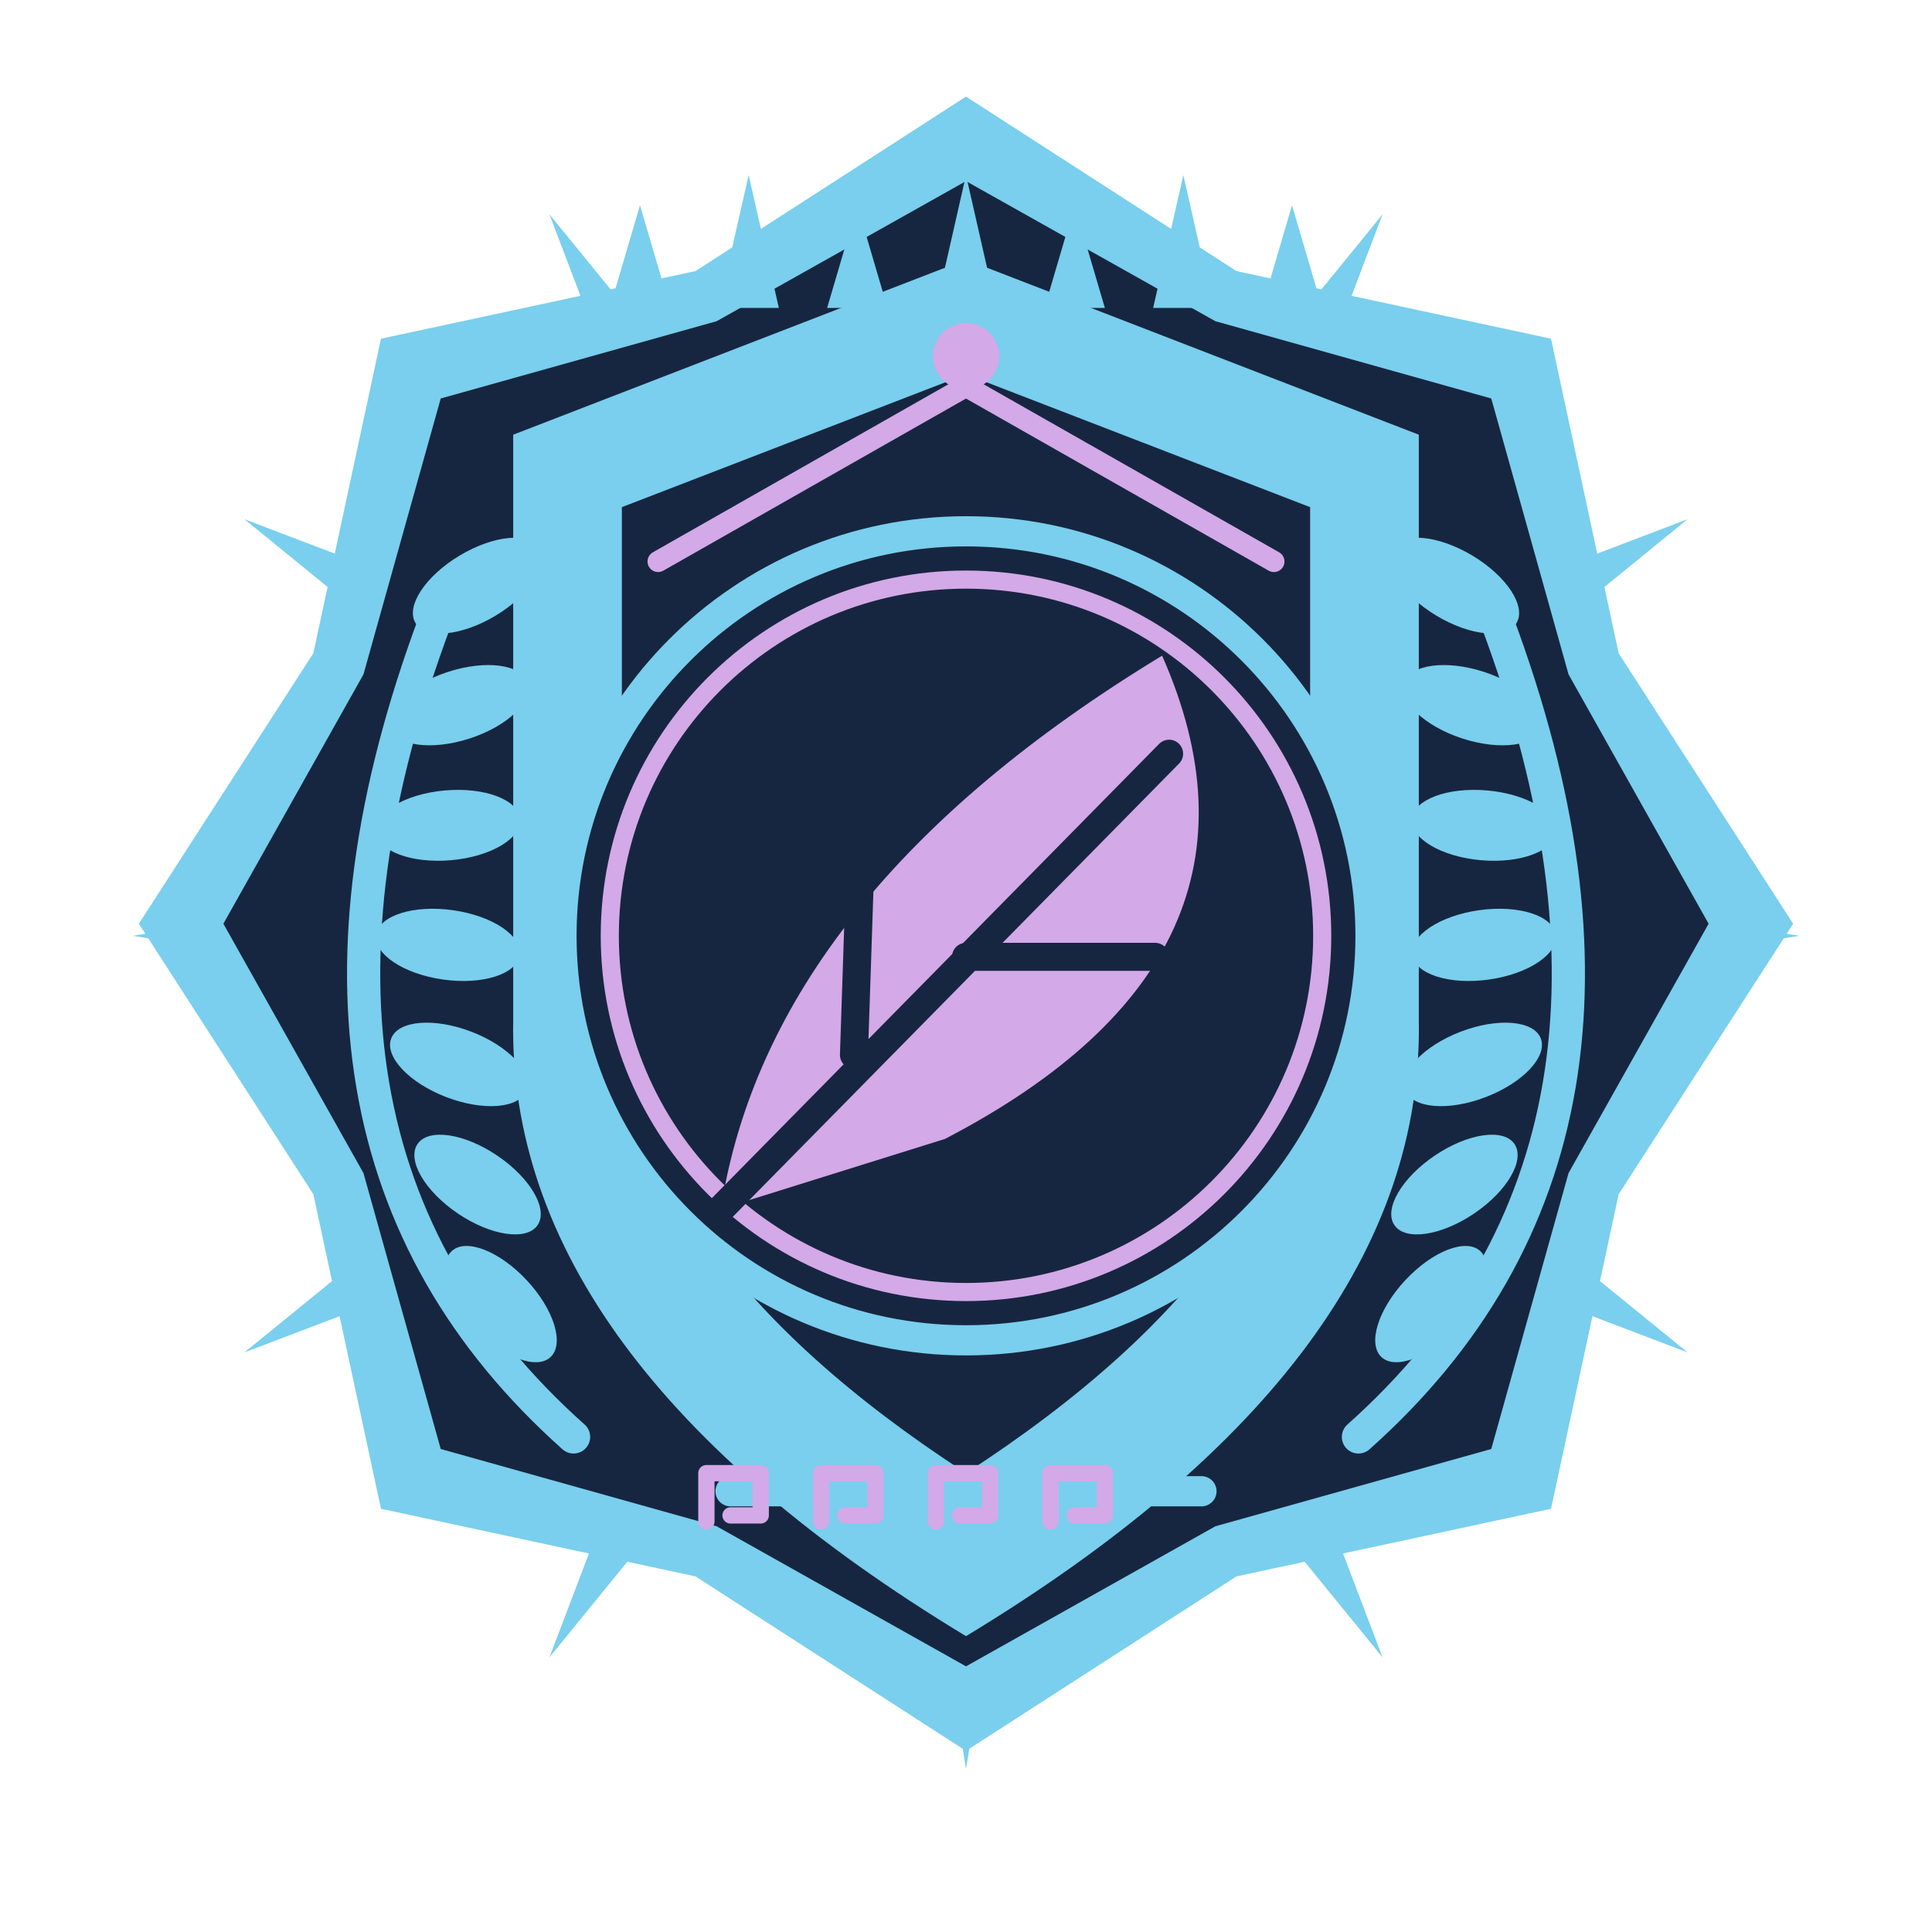
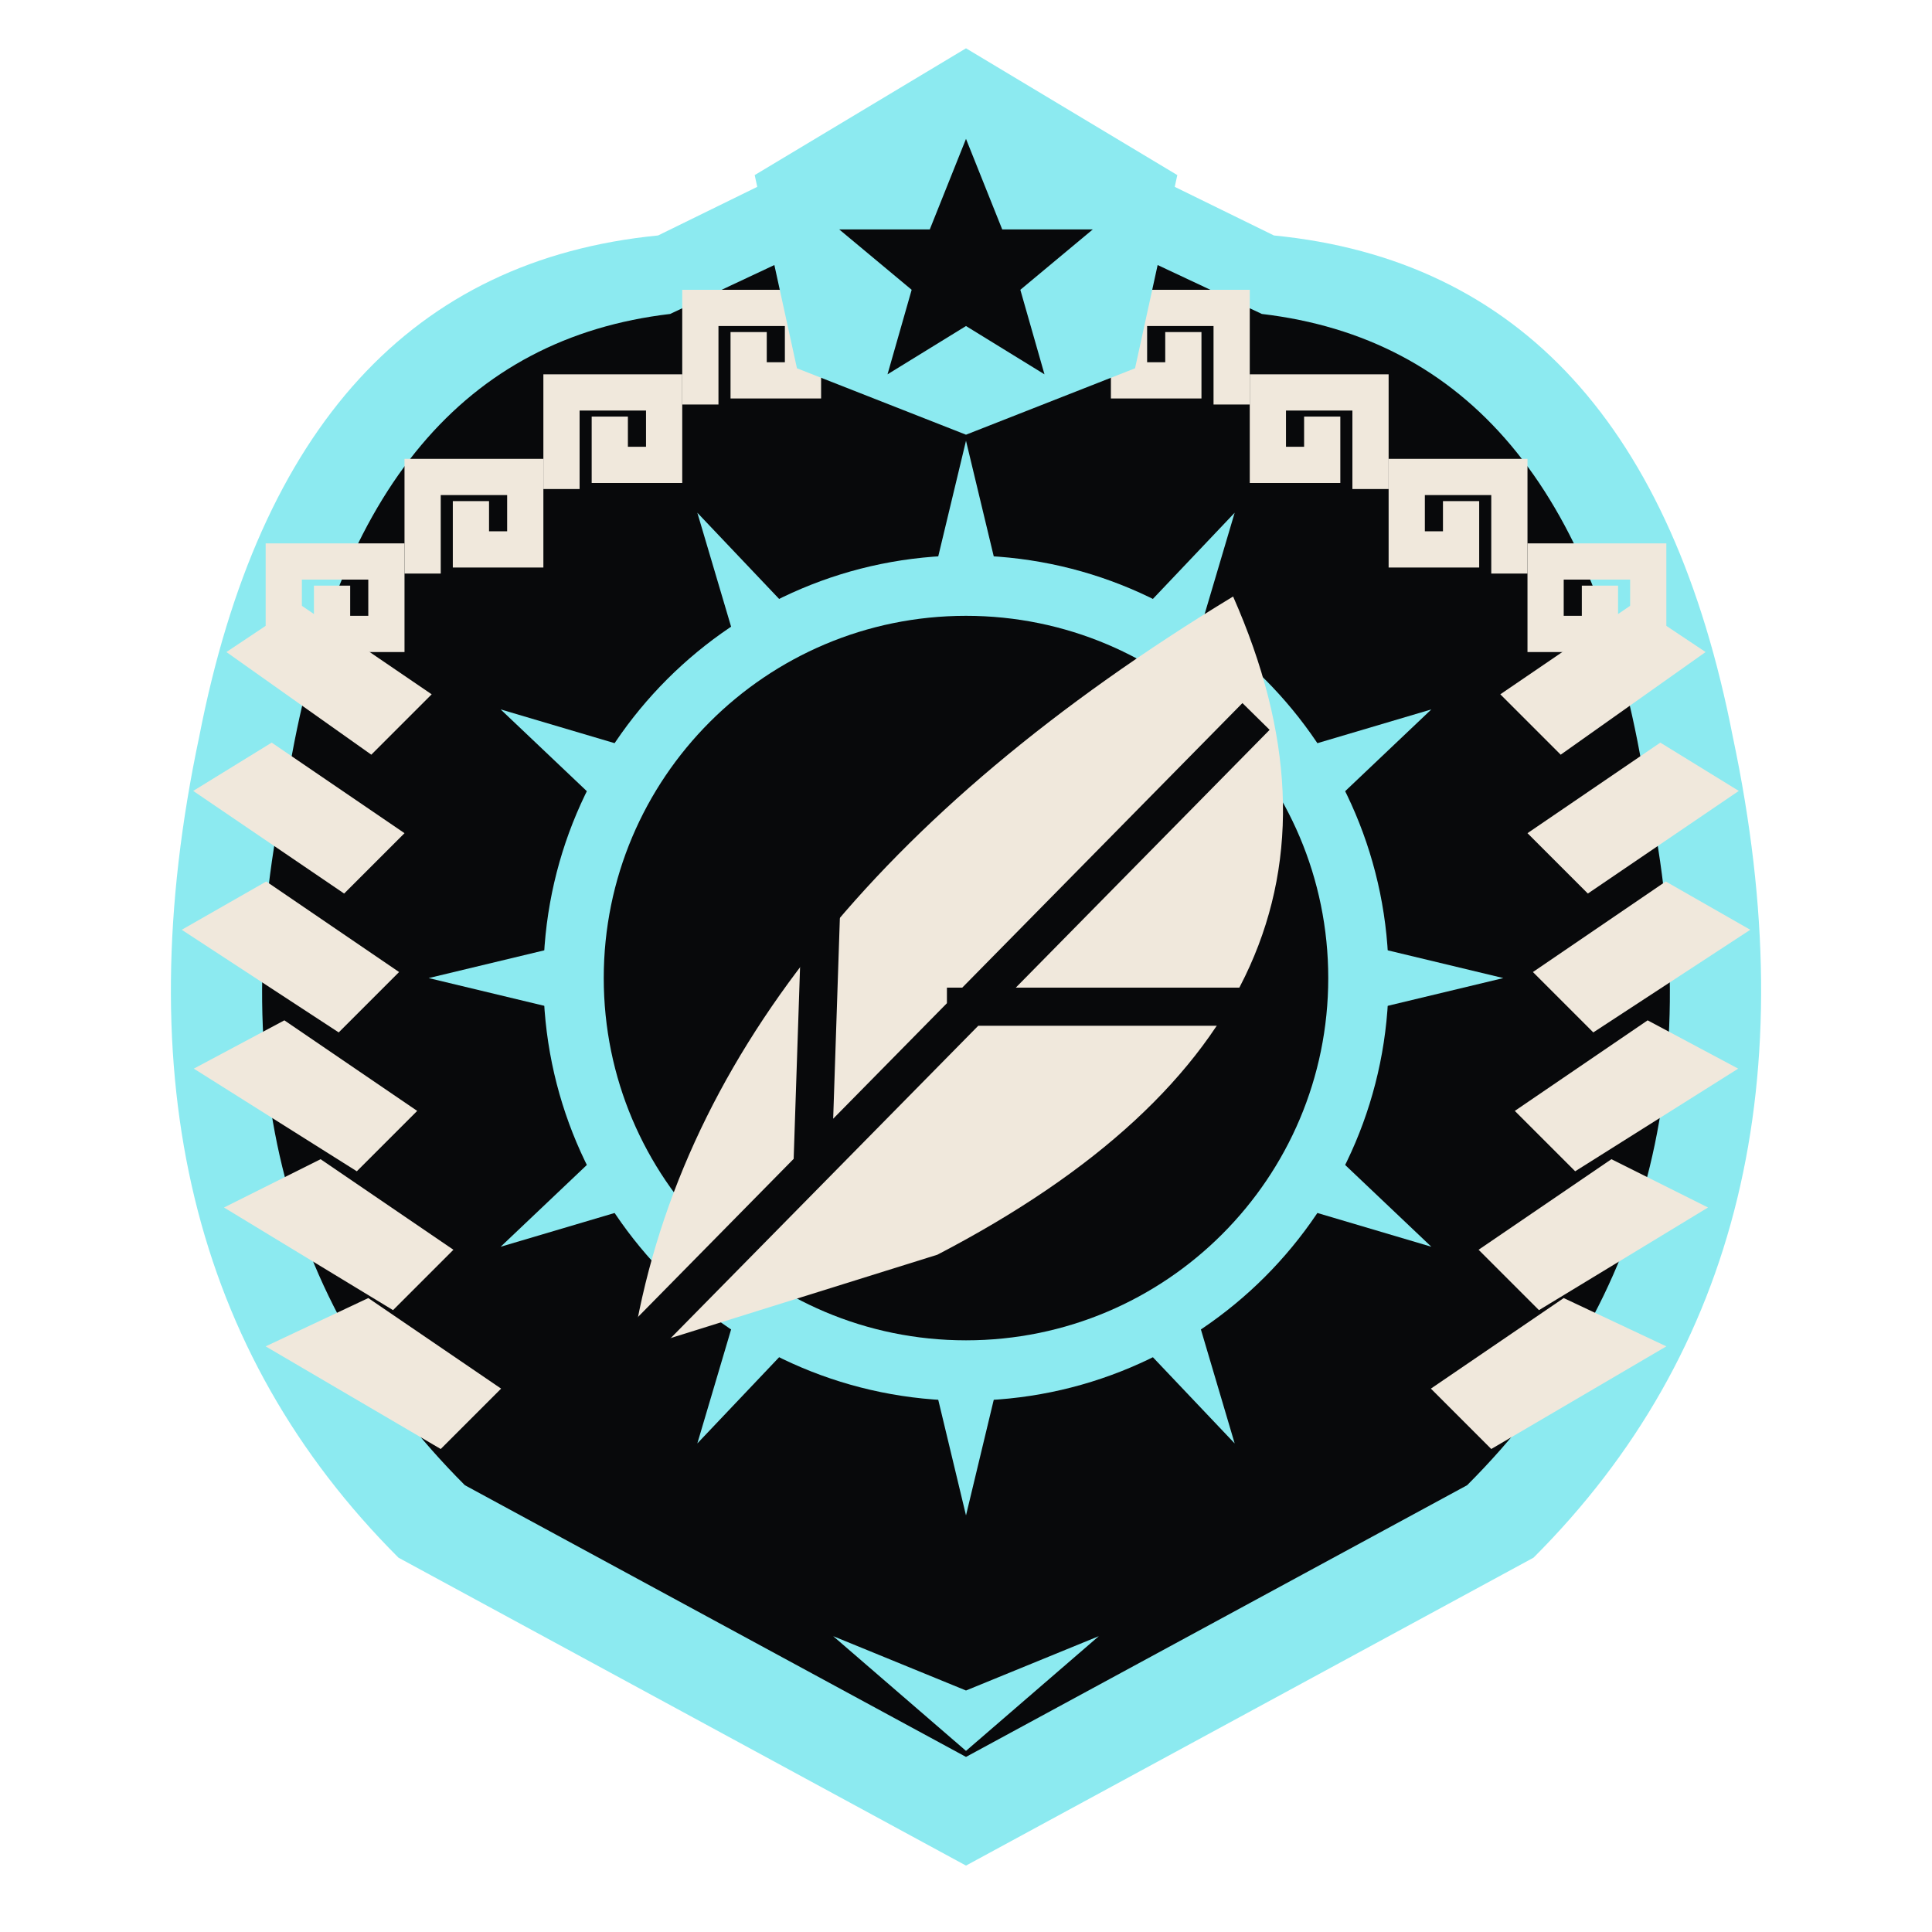
<svg xmlns="http://www.w3.org/2000/svg" width="320" height="320" viewBox="0 0 320 320">
-   <g stroke-linejoin="round" stroke-linecap="round">
-     <g>
-       <path d="M155 48L160 17L165 48Z" fill="#79cfed" transform="rotate(0.0 160 155)" />
-       <path d="M155 48L160 17L165 48Z" fill="#79cfed" transform="rotate(30.0 160 155)" />
-       <path d="M155 48L160 17L165 48Z" fill="#79cfed" transform="rotate(60.0 160 155)" />
-       <path d="M155 48L160 17L165 48Z" fill="#79cfed" transform="rotate(90.0 160 155)" />
-       <path d="M155 48L160 17L165 48Z" fill="#79cfed" transform="rotate(120.0 160 155)" />
-       <path d="M155 48L160 17L165 48Z" fill="#79cfed" transform="rotate(150.0 160 155)" />
-       <path d="M155 48L160 17L165 48Z" fill="#79cfed" transform="rotate(180.0 160 155)" />
-       <path d="M155 48L160 17L165 48Z" fill="#79cfed" transform="rotate(210.0 160 155)" />
-       <path d="M155 48L160 17L165 48Z" fill="#79cfed" transform="rotate(240.0 160 155)" />
-       <path d="M155 48L160 17L165 48Z" fill="#79cfed" transform="rotate(270.0 160 155)" />
-       <path d="M155 48L160 17L165 48Z" fill="#79cfed" transform="rotate(300.0 160 155)" />
-       <path d="M155 48L160 17L165 48Z" fill="#79cfed" transform="rotate(330.0 160 155)" />
+   <g stroke-linecap="square" stroke-linejoin="miter">
+     <path d="M160 14L211 39Q272 45 287 122Q305 207 254 258L160 309L66 258Q15 207 33 122Q48 45 109 39Z" fill="#8ceaf0" />
+     <path d="M160 29L209 52Q260 58 272 127Q289 200 243 246L160 291L77 246Q31 200 48 127Q60 58 111 52Z" fill="#08090b" />
+     <path d="M47 106v-13h17v12h-9v-5" fill="none" stroke="#f0e8dc" stroke-width="6" stroke-linecap="square" stroke-linejoin="miter" />
+     <path d="M70 92v-13h17v12h-9v-5" fill="none" stroke="#f0e8dc" stroke-width="6" stroke-linecap="square" stroke-linejoin="miter" />
+     <path d="M93 78v-13h17v12h-9v-5" fill="none" stroke="#f0e8dc" stroke-width="6" stroke-linecap="square" stroke-linejoin="miter" />
+     <path d="M116 64v-13h17v12h-9v-5" fill="none" stroke="#f0e8dc" stroke-width="6" stroke-linecap="square" stroke-linejoin="miter" />
+     <path d="M273 106v-13h-17v12h9v-5" fill="none" stroke="#f0e8dc" stroke-width="6" stroke-linecap="square" stroke-linejoin="miter" />
+     <path d="M250 92v-13h-17v12h9v-5" fill="none" stroke="#f0e8dc" stroke-width="6" stroke-linecap="square" stroke-linejoin="miter" />
+     <path d="M227 78v-13h-17v12h9v-5" fill="none" stroke="#f0e8dc" stroke-width="6" stroke-linecap="square" stroke-linejoin="miter" />
+     <path d="M204 64v-13h-17v12h9v-5" fill="none" stroke="#f0e8dc" stroke-width="6" stroke-linecap="square" stroke-linejoin="miter" />
+     <polygon transform="rotate(0 160 162)" points="160,73 154,98 166,98" fill="#8ceaf0" />
+     <polygon transform="rotate(30 160 162)" points="160,73 154,98 166,98" fill="#8ceaf0" />
+     <polygon transform="rotate(60 160 162)" points="160,73 154,98 166,98" fill="#8ceaf0" />
+     <polygon transform="rotate(90 160 162)" points="160,73 154,98 166,98" fill="#8ceaf0" />
+     <polygon transform="rotate(120 160 162)" points="160,73 154,98 166,98" fill="#8ceaf0" />
+     <polygon transform="rotate(150 160 162)" points="160,73 154,98 166,98" fill="#8ceaf0" />
+     <polygon transform="rotate(180 160 162)" points="160,73 154,98 166,98" fill="#8ceaf0" />
+     <polygon transform="rotate(210 160 162)" points="160,73 154,98 166,98" fill="#8ceaf0" />
+     <polygon transform="rotate(240 160 162)" points="160,73 154,98 166,98" fill="#8ceaf0" />
+     <polygon transform="rotate(270 160 162)" points="160,73 154,98 166,98" fill="#8ceaf0" />
+     <polygon transform="rotate(300 160 162)" points="160,73 154,98 166,98" fill="#8ceaf0" />
+     <polygon transform="rotate(330 160 162)" points="160,73 154,98 166,98" fill="#8ceaf0" />
+     <circle cx="160" cy="162" r="70" fill="#8ceaf0" />
+     <circle cx="160" cy="162" r="60" fill="#08090b" />
+     <g transform="translate(160 162) scale(1.58)">
+       <path d="M-35 39Q-28-6 28-40Q47 3-3 29Z" fill="#f0e8dc" />
+       <path d="M-35 39L29-26 M-16 17L-15-13 M0 3L27 3" stroke="#08090b" stroke-width="4" />
    </g>
-     <polygon points="160.0,16.0 204.8,44.9 256.9,56.1 268.1,108.2 297.0,153.0 268.1,197.8 256.9,249.9 204.8,261.1 160.0,290.0 115.2,261.1 63.1,249.9 51.9,197.8 23.0,153.0 51.9,108.2 63.1,56.1 115.2,44.9" fill="#79cfed" />
-     <polygon points="160.0,30.0 201.3,53.2 247.0,66.0 259.8,111.7 283.0,153.0 259.8,194.3 247.0,240.0 201.3,252.8 160.0,276.0 118.7,252.8 73.0,240.0 60.2,194.3 37.0,153.0 60.2,111.7 73.0,66.0 118.7,53.2" fill="#172640" />
-     <path d="M160 43L235 72V169Q236 225 160 271Q84 225 85 169V72Z" fill="#79cfed" />
-     <path d="M160 62L217 84V164Q217 207 160 244Q103 207 103 164V84Z" fill="#172640" />
-     <path d="M109 93L160 64L211 93" fill="none" stroke="#d3a9e8" stroke-width="3.5" />
-     <path d="M101.0 51L106.0 34L111.0 51Z" fill="#79cfed" />
-     <path d="M119.0 51L124.0 29L129.0 51Z" fill="#79cfed" />
-     <path d="M137.0 51L142.0 34L147.0 51Z" fill="#79cfed" />
-     <path d="M155.0 51L160.0 29L165.0 51Z" fill="#79cfed" />
-     <path d="M173.0 51L178.0 34L183.0 51Z" fill="#79cfed" />
-     <path d="M191.0 51L196.0 29L201.0 51Z" fill="#79cfed" />
-     <path d="M209.0 51L214.0 34L219.0 51Z" fill="#79cfed" />
-     <path d="M121 247H199" stroke="#79cfed" stroke-width="5" />
-     <circle cx="160" cy="59" r="5.5" fill="#d3a9e8" />
-     <path d="M117 252v-8h9v7h-5" fill="none" stroke="#d3a9e8" stroke-width="2.7" />
-     <path d="M136 252v-8h9v7h-5" fill="none" stroke="#d3a9e8" stroke-width="2.7" />
-     <path d="M155 252v-8h9v7h-5" fill="none" stroke="#d3a9e8" stroke-width="2.7" />
-     <path d="M174 252v-8h9v7h-5" fill="none" stroke="#d3a9e8" stroke-width="2.7" />
-     <path d="M95 238Q40 189 72 103" stroke="#79cfed" stroke-width="5.5" fill="none" />
-     <ellipse cx="83.0" cy="216.0" rx="12" ry="5.8" fill="#79cfed" transform="rotate(47 83.0 216.0)" />
-     <ellipse cx="79.1" cy="196.2" rx="12" ry="5.8" fill="#79cfed" transform="rotate(34 79.1 196.2)" />
-     <ellipse cx="76.0" cy="176.3" rx="12" ry="5.8" fill="#79cfed" transform="rotate(21 76.0 176.3)" />
-     <ellipse cx="74.2" cy="156.5" rx="12" ry="5.8" fill="#79cfed" transform="rotate(8 74.2 156.5)" />
-     <ellipse cx="74.2" cy="136.7" rx="12" ry="5.8" fill="#79cfed" transform="rotate(-5 74.2 136.7)" />
-     <ellipse cx="76.0" cy="116.8" rx="12" ry="5.8" fill="#79cfed" transform="rotate(-18 76.0 116.8)" />
-     <ellipse cx="79.1" cy="97.0" rx="12" ry="5.8" fill="#79cfed" transform="rotate(-31 79.1 97.0)" />
-     <path d="M225 238Q280 189 248 103" stroke="#79cfed" stroke-width="5.5" fill="none" />
-     <ellipse cx="237.0" cy="216.0" rx="12" ry="5.8" fill="#79cfed" transform="rotate(-47 237.0 216.0)" />
-     <ellipse cx="240.9" cy="196.2" rx="12" ry="5.8" fill="#79cfed" transform="rotate(-34 240.9 196.2)" />
-     <ellipse cx="244.0" cy="176.3" rx="12" ry="5.8" fill="#79cfed" transform="rotate(-21 244.0 176.3)" />
-     <ellipse cx="245.8" cy="156.5" rx="12" ry="5.8" fill="#79cfed" transform="rotate(-8 245.8 156.5)" />
-     <ellipse cx="245.8" cy="136.7" rx="12" ry="5.8" fill="#79cfed" transform="rotate(5 245.8 136.7)" />
-     <ellipse cx="244.0" cy="116.8" rx="12" ry="5.8" fill="#79cfed" transform="rotate(18 244.0 116.8)" />
-     <ellipse cx="240.9" cy="97.0" rx="12" ry="5.8" fill="#79cfed" transform="rotate(31 240.9 97.0)" />
-     <circle cx="160" cy="155" r="67" fill="#172640" stroke="#79cfed" stroke-width="5" />
-     <circle cx="160" cy="155" r="59" fill="none" stroke="#d3a9e8" stroke-width="3" />
-     <g transform="translate(160 155) scale(1.16)">
-       <path d="M-35 39Q-28-6 28-40Q47 3-3 29Z" fill="#d3a9e8" />
-       <path d="M-35 39L29-26 M-16 17L-15-13 M0 3L27 3" stroke="#172640" stroke-width="4" />
-     </g>
+     <polygon points="73.0,240 44.0,223 61.0,215 83.0,230" fill="#f0e8dc" />
+     <polygon points="65.1,217 37.1,200 53.1,192 75.1,207" fill="#f0e8dc" />
+     <polygon points="59.1,194 32.1,177 47.1,169 69.1,184" fill="#f0e8dc" />
+     <polygon points="56.1,171 30.1,154 44.1,146 66.1,161" fill="#f0e8dc" />
+     <polygon points="57.0,148 32.0,131 45.0,123 67.0,138" fill="#f0e8dc" />
+     <polygon points="61.5,125 37.5,108 49.5,100 71.5,115" fill="#f0e8dc" />
+     <polygon points="247.0,240 276.0,223 259.0,215 237.0,230" fill="#f0e8dc" />
+     <polygon points="254.9,217 282.9,200 266.9,192 244.9,207" fill="#f0e8dc" />
+     <polygon points="260.9,194 287.9,177 272.9,169 250.9,184" fill="#f0e8dc" />
+     <polygon points="263.9,171 289.9,154 275.9,146 253.9,161" fill="#f0e8dc" />
+     <polygon points="263.0,148 288.0,131 275.0,123 253.0,138" fill="#f0e8dc" />
+     <polygon points="258.5,125 282.5,108 270.5,100 248.5,115" fill="#f0e8dc" />
+     <path d="M125 29L160 8L195 29L188 61L160 72L132 61Z" fill="#8ceaf0" />
+     <path d="M160 23L166 38L181 38L169 48L173 62L160 54L147 62L151 48L139 38L154 38Z" fill="#08090b" />
+     <path d="M138 271L160 290L182 271L160 280Z" fill="#8ceaf0" />
  </g>
</svg>
